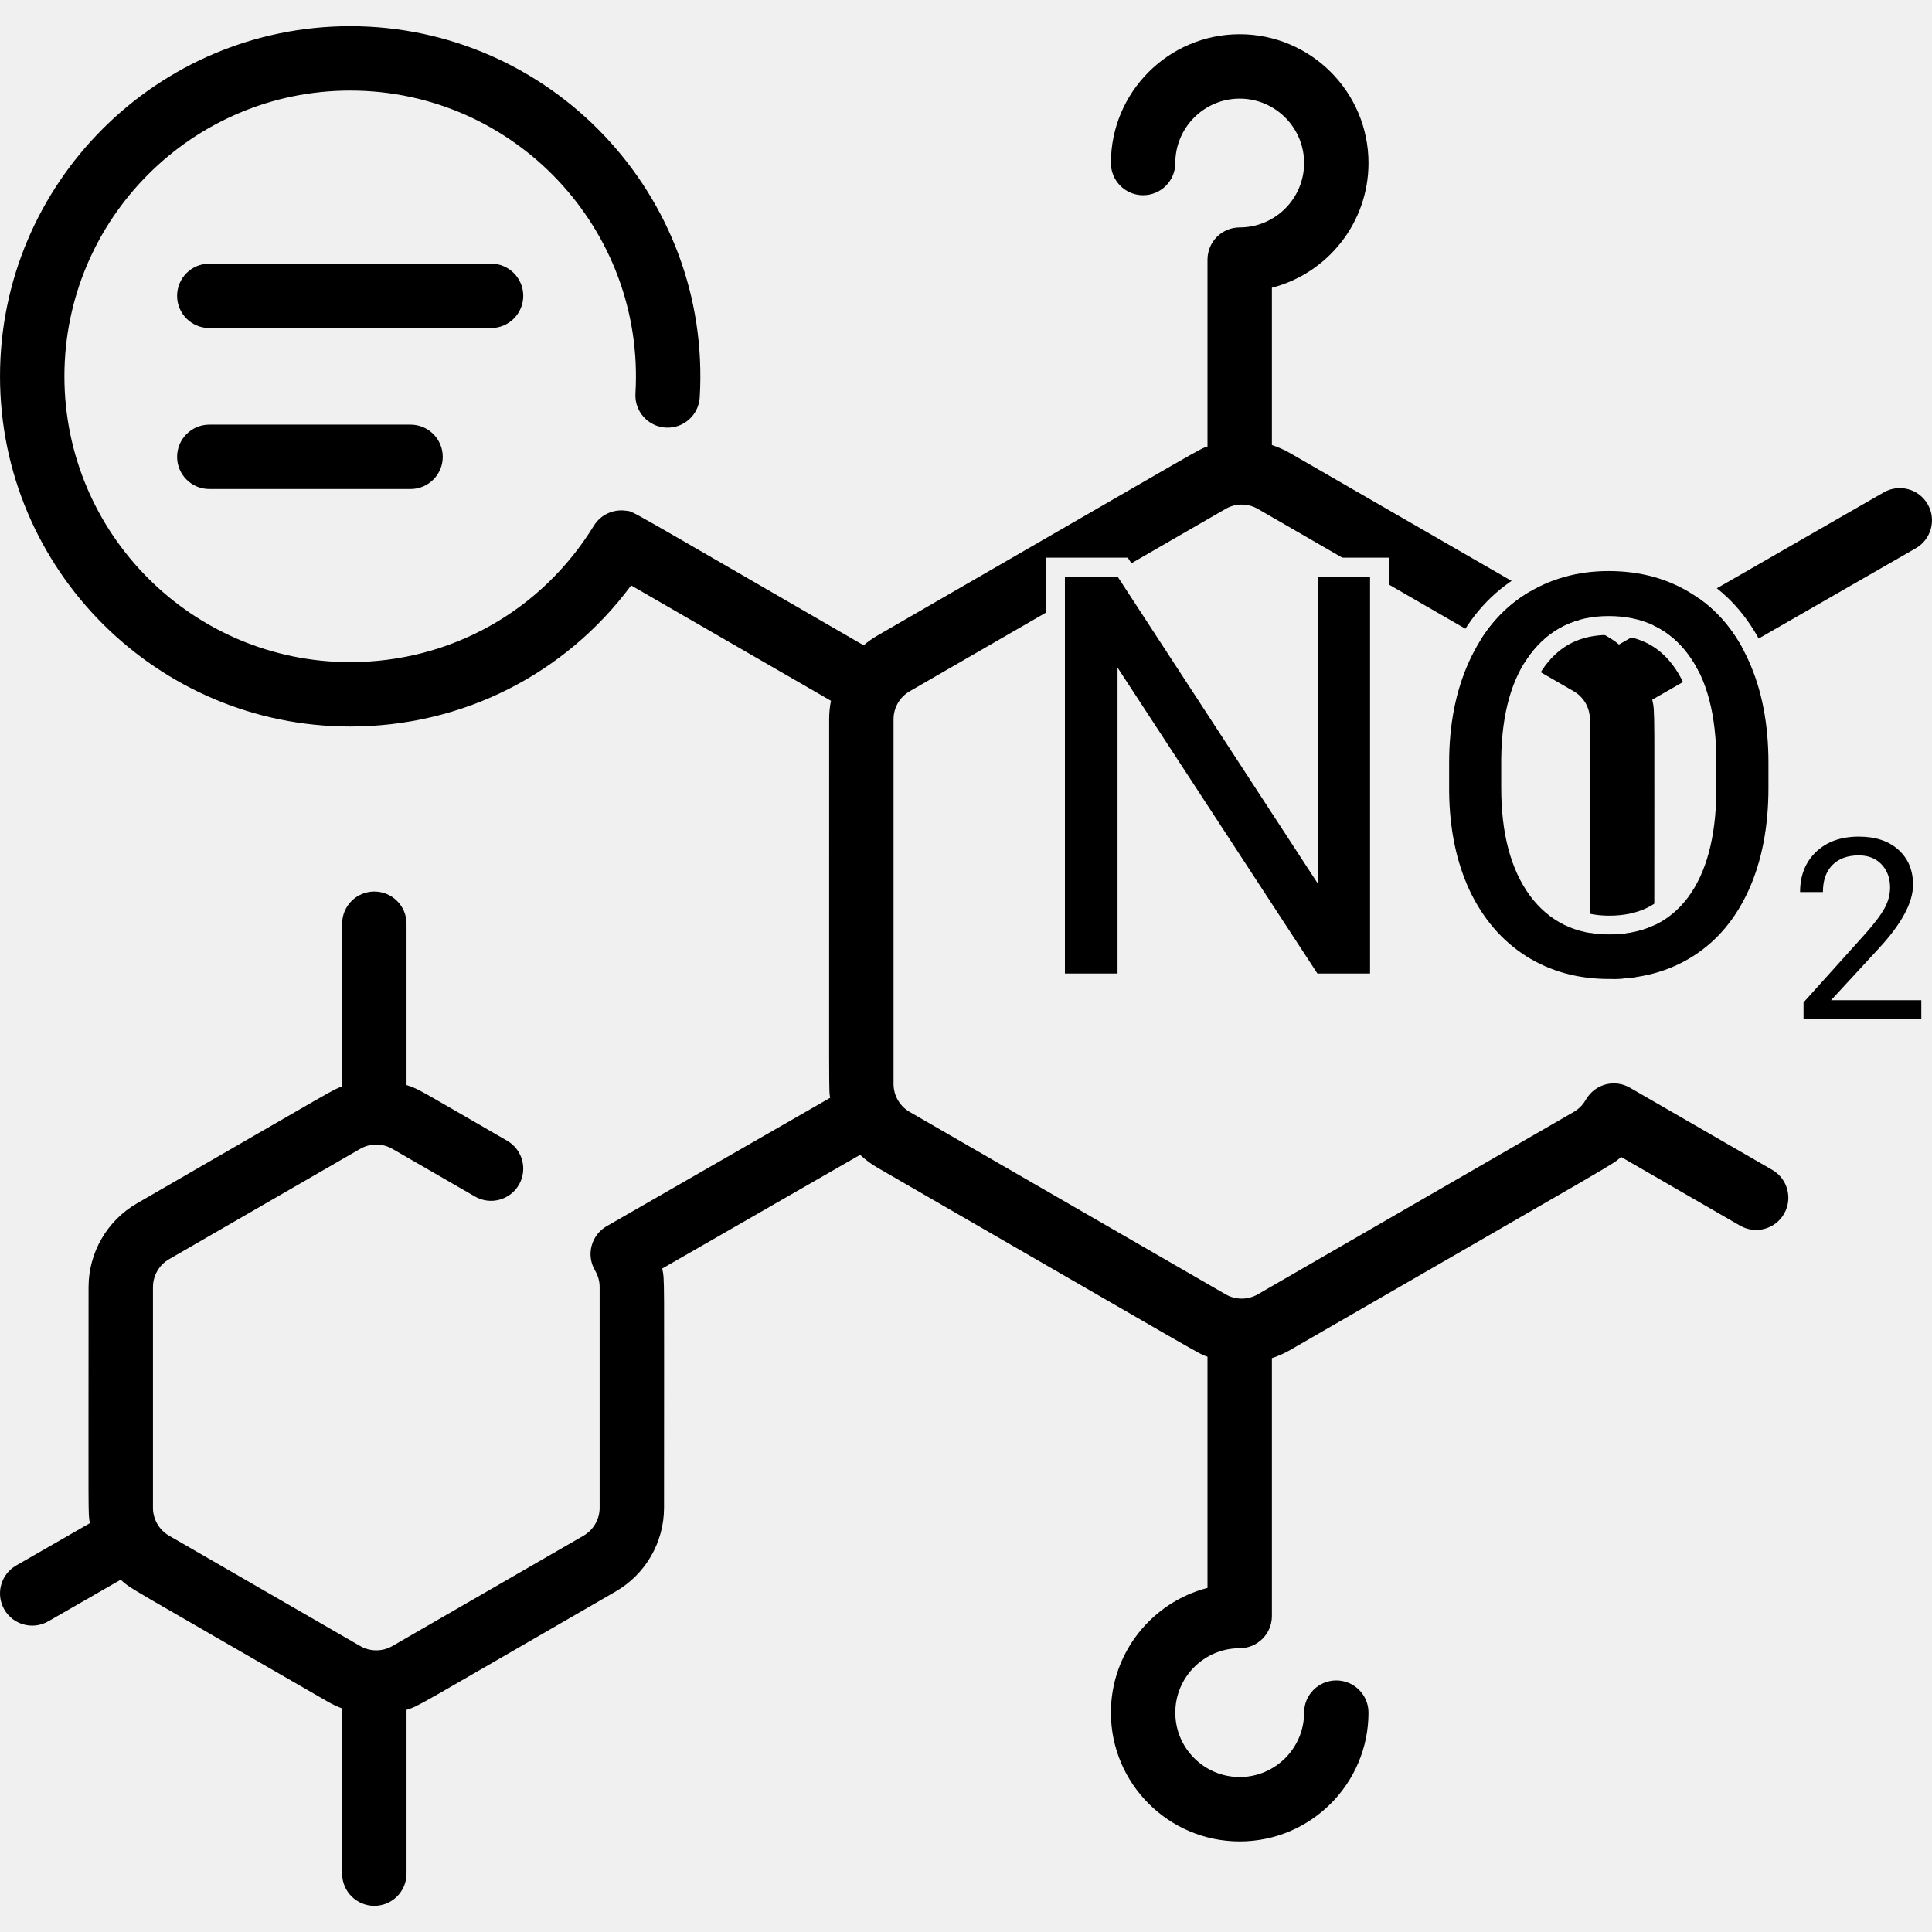
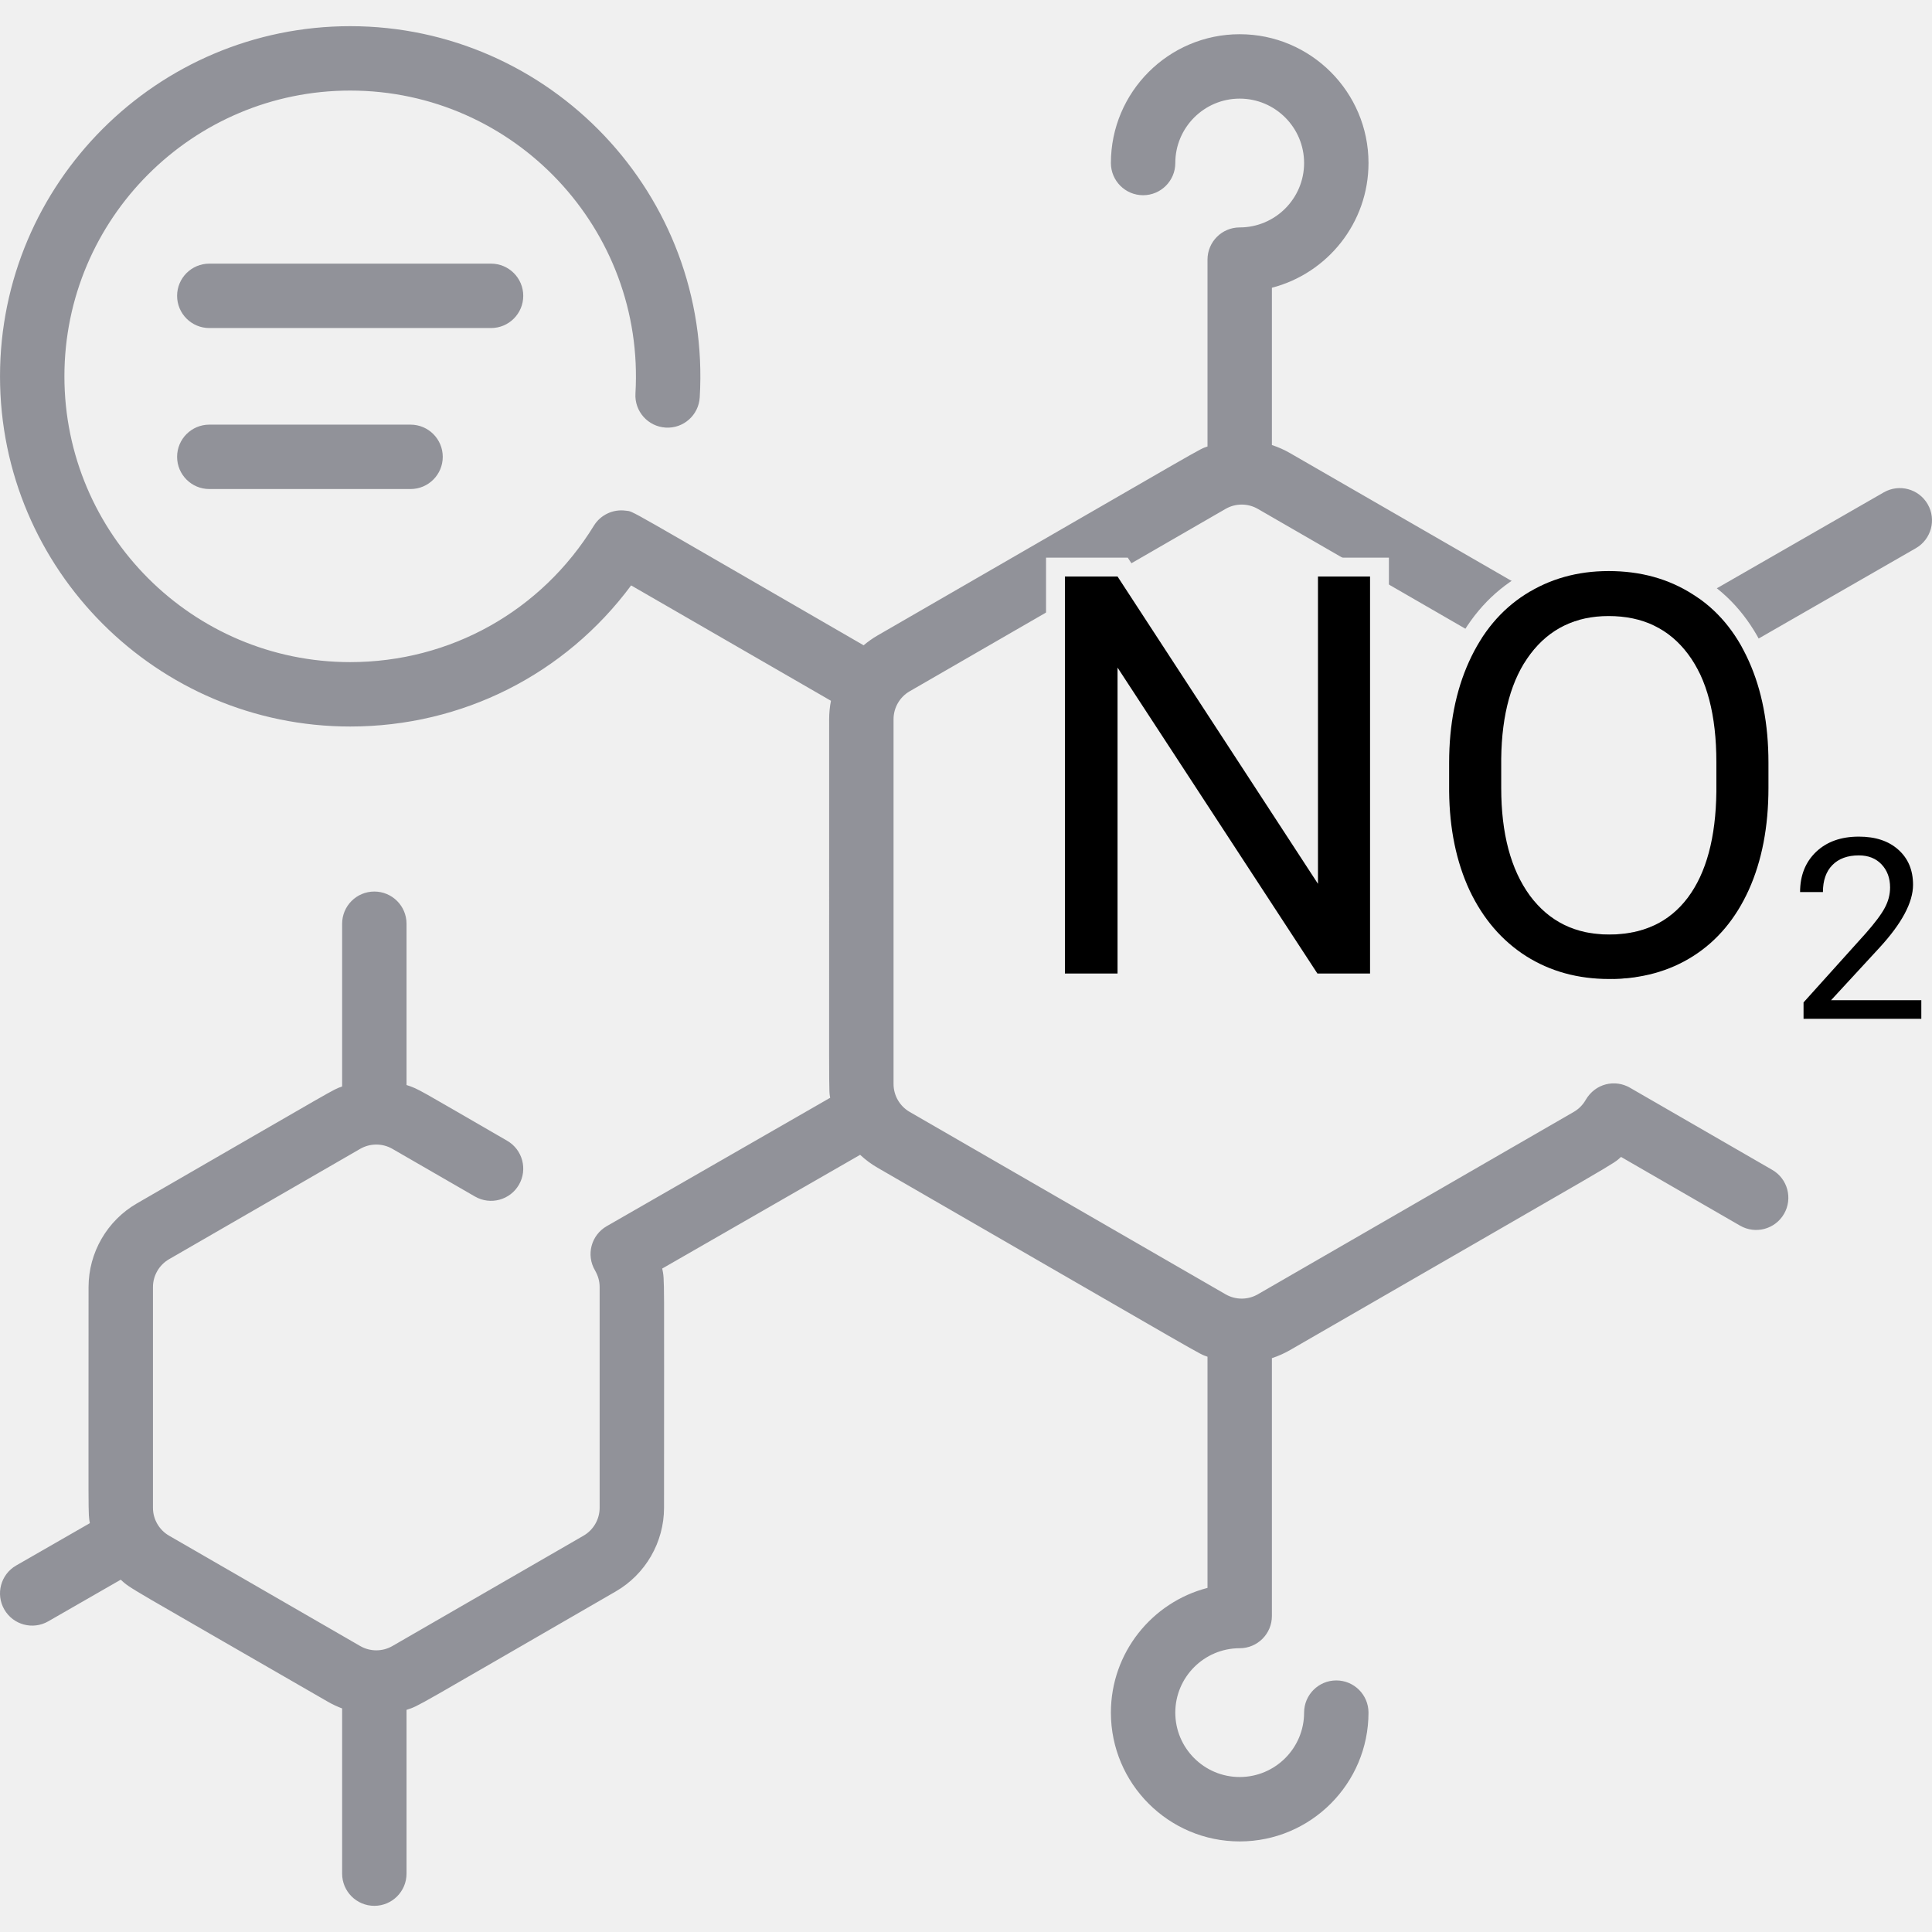
<svg xmlns="http://www.w3.org/2000/svg" width="512" height="512" viewBox="0 0 512 512" fill="none">
  <g clip-path="url(#clip0)">
    <mask id="mask0" mask-type="alpha" maskUnits="userSpaceOnUse" x="0" y="0" width="512" height="512">
-       <path fill-rule="evenodd" clip-rule="evenodd" d="M512 0H0V512H512V0ZM346.425 263H368.078V147.781H344.275V217.405L298.869 147.781H277.213V263H301.16V193.713L346.425 263ZM296.16 152.781L349.275 234.225V152.781H363.078V258H349.131L296.16 176.918V258H282.213V152.781H296.16ZM468.01 237.877L468.015 237.866C471.83 229.387 473.658 219.652 473.658 208.787V202.139C473.658 191.322 471.83 181.616 468.019 173.142C464.198 164.596 458.624 157.886 451.243 153.254C443.949 148.598 435.581 146.336 426.311 146.336C417.148 146.336 408.826 148.64 401.501 153.34C394.184 158.017 388.623 164.737 384.757 173.263C380.896 181.779 379.035 191.441 379.035 202.139V209.751L379.035 209.775C379.137 220.278 381.053 229.747 384.921 238.067L384.929 238.085L384.938 238.102C388.866 246.383 394.45 252.941 401.721 257.588L401.733 257.595L401.744 257.602C409.025 262.201 417.315 264.445 426.455 264.445C435.763 264.445 444.138 262.213 451.397 257.593C458.669 252.966 464.188 246.316 468.01 237.877ZM448.568 157.479C455.024 161.525 459.986 167.427 463.455 175.184C466.924 182.892 468.658 191.877 468.658 202.139V208.787C468.658 219.097 466.924 228.106 463.455 235.814C459.986 243.475 455.072 249.328 448.713 253.375C442.354 257.422 434.934 259.445 426.455 259.445C418.169 259.445 410.822 257.422 404.414 253.375C398.007 249.28 393.02 243.475 389.455 235.959C385.938 228.395 384.132 219.651 384.035 209.727V202.139C384.035 192.021 385.794 183.085 389.311 175.328C392.827 167.572 397.79 161.646 404.197 157.551C410.653 153.408 418.024 151.336 426.311 151.336C434.742 151.336 442.161 153.383 448.568 157.479ZM443.336 176.3L443.342 176.307L443.347 176.314C447.45 181.758 449.855 190.087 449.855 201.994V209.769C449.714 221.368 447.301 229.529 443.273 234.903C439.407 240.015 434.024 242.666 426.455 242.666C419.06 242.666 413.574 239.919 409.455 234.371C405.235 228.576 402.838 220.23 402.838 208.787V201.086C402.979 189.88 405.417 181.816 409.562 176.316C413.627 170.936 419.029 168.26 426.311 168.26C433.885 168.26 439.352 170.974 443.336 176.3ZM447.268 237.91C452.182 231.358 454.711 221.988 454.855 209.799V201.994C454.855 189.516 452.35 179.953 447.34 173.305C442.329 166.608 435.32 163.26 426.311 163.26C417.542 163.26 410.629 166.608 405.57 173.305C400.56 179.953 397.982 189.203 397.838 201.055V208.787C397.838 220.88 400.367 230.395 405.426 237.332C410.533 244.221 417.542 247.666 426.455 247.666C435.416 247.666 442.354 244.414 447.268 237.91Z" fill="#C4C4C4" />
+       <path fill-rule="evenodd" clip-rule="evenodd" d="M512 0H0V512H512V0ZM346.425 263H368.078V147.781H344.275V217.405L298.869 147.781H277.213V263H301.16V193.713L346.425 263ZM296.16 152.781L349.275 234.225V152.781H363.078V258H349.131L296.16 176.918V258H282.213V152.781H296.16ZM468.01 237.877L468.015 237.866C471.83 229.387 473.658 219.652 473.658 208.787V202.139C473.658 191.322 471.83 181.616 468.019 173.142C464.198 164.596 458.624 157.886 451.243 153.254C443.949 148.598 435.581 146.336 426.311 146.336C417.148 146.336 408.826 148.64 401.501 153.34C394.184 158.017 388.623 164.737 384.757 173.263C380.896 181.779 379.035 191.441 379.035 202.139V209.751L379.035 209.775C379.137 220.278 381.053 229.747 384.921 238.067L384.929 238.085L384.938 238.102C388.866 246.383 394.45 252.941 401.721 257.588L401.733 257.595L401.744 257.602C409.025 262.201 417.315 264.445 426.455 264.445C435.763 264.445 444.138 262.213 451.397 257.593C458.669 252.966 464.188 246.316 468.01 237.877ZM448.568 157.479C455.024 161.525 459.986 167.427 463.455 175.184C466.924 182.892 468.658 191.877 468.658 202.139V208.787C468.658 219.097 466.924 228.106 463.455 235.814C459.986 243.475 455.072 249.328 448.713 253.375C442.354 257.422 434.934 259.445 426.455 259.445C418.169 259.445 410.822 257.422 404.414 253.375C398.007 249.28 393.02 243.475 389.455 235.959C385.938 228.395 384.132 219.651 384.035 209.727V202.139C384.035 192.021 385.794 183.085 389.311 175.328C392.827 167.572 397.79 161.646 404.197 157.551C410.653 153.408 418.024 151.336 426.311 151.336C434.742 151.336 442.161 153.383 448.568 157.479ZM447.268 237.91C452.182 231.358 454.711 221.988 454.855 209.799V201.994C454.855 189.516 452.35 179.953 447.34 173.305C442.329 166.608 435.32 163.26 426.311 163.26C417.542 163.26 410.629 166.608 405.57 173.305C400.56 179.953 397.982 189.203 397.838 201.055V208.787C397.838 220.88 400.367 230.395 405.426 237.332C410.533 244.221 417.542 247.666 426.455 247.666C435.416 247.666 442.354 244.414 447.268 237.91Z" fill="#C4C4C4" />
    </mask>
    <g mask="url(#mask0)">
-       <path d="M510.864 133.632C508.515 129.545 503.299 128.138 499.214 130.485L429.029 170.813C426.415 168.664 432.189 172.22 341.867 120.076C340.331 119.189 338.72 118.48 337.067 117.939V76.254C351.772 72.456 362.667 59.077 362.667 43.202C362.667 24.381 347.355 9.069 328.533 9.069C309.712 9.069 294.4 24.381 294.4 43.202C294.4 47.914 298.221 51.735 302.934 51.735C307.646 51.735 311.467 47.914 311.467 43.202C311.467 33.792 319.123 26.135 328.533 26.135C337.944 26.135 345.6 33.792 345.6 43.202C345.6 52.612 337.944 60.269 328.533 60.269C323.821 60.269 320 64.089 320 68.802V118.325C317.122 119.412 324.322 115.432 232.534 168.421C231.225 169.178 230.007 170.05 228.871 171.008C163.479 133.254 168.197 135.669 165.836 135.336C162.488 134.866 159.153 136.434 157.381 139.317C143.474 161.953 119.333 175.468 92.802 175.468C51.043 175.468 17.069 141.494 17.069 99.735C17.069 57.976 51.043 24.002 92.802 24.002C136.312 24.002 170.981 60.728 168.4 104.295C168.123 109 171.711 113.038 176.416 113.317C181.125 113.605 185.159 110.006 185.438 105.302C188.617 51.654 145.823 6.937 92.803 6.937C41.633 6.937 0.003 48.566 0.003 99.736C0.003 150.906 41.633 192.535 92.803 192.535C122.518 192.535 149.778 178.697 167.255 155.14L220.212 185.715C219.9 187.308 219.735 188.939 219.735 190.592C219.735 296.683 219.62 288.26 220.005 290.921L160.782 324.951C156.699 327.296 155.237 332.557 157.705 336.705C158.473 338.086 158.91 339.442 158.91 341.092V399.582C158.91 402.62 157.275 405.452 154.643 406.971L103.99 436.216C101.358 437.736 98.088 437.736 95.457 436.216L44.803 406.971C42.172 405.452 40.536 402.62 40.536 399.582V341.092C40.536 338.053 42.172 335.222 44.803 333.702L95.455 304.458C98.088 302.939 101.358 302.939 103.989 304.458L125.868 317.09C129.948 319.447 135.167 318.047 137.524 313.967C139.881 309.886 138.482 304.667 134.401 302.311C110.374 288.438 111.107 288.652 107.735 287.544V244.802C107.735 240.089 103.914 236.268 99.201 236.268C94.489 236.268 90.668 240.089 90.668 244.802V287.919C87.816 288.995 91.385 287.101 36.269 318.922C28.373 323.48 23.469 331.975 23.469 341.091C23.469 404.64 23.323 400.644 23.811 403.654L4.284 414.873C0.197 417.221 -1.212 422.437 1.136 426.523C3.492 430.624 8.712 432.011 12.786 429.671L31.989 418.637C34.841 421.2 32.28 419.45 86.922 450.996C88.13 451.692 89.385 452.27 90.668 452.754V496.531C90.668 501.244 94.489 505.065 99.201 505.065C103.914 505.065 107.735 501.244 107.735 496.531V453.129C111.31 451.955 108.508 453.312 163.176 421.75C171.071 417.192 175.975 408.696 175.975 399.579C175.975 336.001 176.164 339.59 175.495 336.177L227.944 306.04C229.331 307.328 230.86 308.479 232.533 309.446C324.205 362.375 317.13 358.459 319.999 359.542V420.811C305.294 424.61 294.399 437.989 294.399 453.864C294.399 472.685 309.711 487.997 328.532 487.997C347.354 487.997 362.665 472.685 362.665 453.864C362.665 449.151 358.845 445.331 354.132 445.331C349.42 445.331 345.599 449.151 345.599 453.864C345.599 463.274 337.942 470.93 328.532 470.93C319.122 470.93 311.466 463.274 311.466 453.864C311.466 444.454 319.122 436.797 328.532 436.797C333.245 436.797 337.066 432.977 337.066 428.264V359.926C338.719 359.384 340.33 358.675 341.866 357.789C433.16 305.084 426.918 308.917 429.587 306.595L461.132 324.809C465.199 327.157 470.425 325.78 472.789 321.686C475.145 317.604 473.746 312.385 469.665 310.029L431.942 288.25C428.072 286.014 422.805 287.018 420.188 291.543C419.441 292.839 418.36 293.918 417.065 294.666L333.332 343.009C330.7 344.528 327.43 344.528 324.799 343.009L241.066 294.666C238.435 293.147 236.8 290.315 236.8 287.276V190.591C236.8 187.552 238.435 184.72 241.066 183.201L324.799 134.858C327.43 133.338 330.7 133.339 333.332 134.858L417.065 183.201C419.697 184.72 421.332 187.552 421.332 190.591V251.235C421.332 255.947 425.153 259.768 429.865 259.768C434.578 259.768 438.398 255.947 438.398 251.235C438.398 185.665 438.621 189.073 437.863 185.421L507.716 145.283C511.803 142.935 513.212 137.719 510.864 133.632V133.632Z" fill="black" />
-       <path d="M138.667 78.401C138.667 73.688 134.846 69.867 130.134 69.867H55.467C50.755 69.867 46.934 73.688 46.934 78.401C46.934 83.113 50.755 86.934 55.467 86.934H130.134C134.847 86.934 138.667 83.114 138.667 78.401Z" fill="black" />
-       <path d="M55.467 112.534C50.755 112.534 46.934 116.354 46.934 121.067C46.934 125.779 50.755 129.6 55.467 129.6H108.8C113.513 129.6 117.334 125.779 117.334 121.067C117.334 116.354 113.513 112.534 108.8 112.534H55.467Z" fill="black" />
+       <path d="M510.864 133.632C508.515 129.545 503.299 128.138 499.214 130.485L429.029 170.813C426.415 168.664 432.189 172.22 341.867 120.076C340.331 119.189 338.72 118.48 337.067 117.939V76.254C351.772 72.456 362.667 59.077 362.667 43.202C362.667 24.381 347.355 9.069 328.533 9.069C309.712 9.069 294.4 24.381 294.4 43.202C294.4 47.914 298.221 51.735 302.934 51.735C307.646 51.735 311.467 47.914 311.467 43.202C311.467 33.792 319.123 26.135 328.533 26.135C337.944 26.135 345.6 33.792 345.6 43.202C345.6 52.612 337.944 60.269 328.533 60.269C323.821 60.269 320 64.089 320 68.802V118.325C317.122 119.412 324.322 115.432 232.534 168.421C231.225 169.178 230.007 170.05 228.871 171.008C163.479 133.254 168.197 135.669 165.836 135.336C162.488 134.866 159.153 136.434 157.381 139.317C143.474 161.953 119.333 175.468 92.802 175.468C51.043 175.468 17.069 141.494 17.069 99.735C17.069 57.976 51.043 24.002 92.802 24.002C136.312 24.002 170.981 60.728 168.4 104.295C168.123 109 171.711 113.038 176.416 113.317C181.125 113.605 185.159 110.006 185.438 105.302C188.617 51.654 145.823 6.937 92.803 6.937C41.633 6.937 0.003 48.566 0.003 99.736C0.003 150.906 41.633 192.535 92.803 192.535C122.518 192.535 149.778 178.697 167.255 155.14L220.212 185.715C219.9 187.308 219.735 188.939 219.735 190.592C219.735 296.683 219.62 288.26 220.005 290.921L160.782 324.951C156.699 327.296 155.237 332.557 157.705 336.705C158.473 338.086 158.91 339.442 158.91 341.092V399.582C158.91 402.62 157.275 405.452 154.643 406.971L103.99 436.216C101.358 437.736 98.088 437.736 95.457 436.216L44.803 406.971C42.172 405.452 40.536 402.62 40.536 399.582V341.092C40.536 338.053 42.172 335.222 44.803 333.702L95.455 304.458C98.088 302.939 101.358 302.939 103.989 304.458L125.868 317.09C129.948 319.447 135.167 318.047 137.524 313.967C139.881 309.886 138.482 304.667 134.401 302.311C110.374 288.438 111.107 288.652 107.735 287.544V244.802C107.735 240.089 103.914 236.268 99.201 236.268C94.489 236.268 90.668 240.089 90.668 244.802V287.919C87.816 288.995 91.385 287.101 36.269 318.922C28.373 323.48 23.469 331.975 23.469 341.091C23.469 404.64 23.323 400.644 23.811 403.654L4.284 414.873C0.197 417.221 -1.212 422.437 1.136 426.523C3.492 430.624 8.712 432.011 12.786 429.671L31.989 418.637C34.841 421.2 32.28 419.45 86.922 450.996C88.13 451.692 89.385 452.27 90.668 452.754V496.531C90.668 501.244 94.489 505.065 99.201 505.065C103.914 505.065 107.735 501.244 107.735 496.531V453.129C111.31 451.955 108.508 453.312 163.176 421.75C171.071 417.192 175.975 408.696 175.975 399.579C175.975 336.001 176.164 339.59 175.495 336.177L227.944 306.04C229.331 307.328 230.86 308.479 232.533 309.446C324.205 362.375 317.13 358.459 319.999 359.542V420.811C305.294 424.61 294.399 437.989 294.399 453.864C294.399 472.685 309.711 487.997 328.532 487.997C347.354 487.997 362.665 472.685 362.665 453.864C362.665 449.151 358.845 445.331 354.132 445.331C349.42 445.331 345.599 449.151 345.599 453.864C345.599 463.274 337.942 470.93 328.532 470.93C319.122 470.93 311.466 463.274 311.466 453.864C311.466 444.454 319.122 436.797 328.532 436.797C333.245 436.797 337.066 432.977 337.066 428.264V359.926C338.719 359.384 340.33 358.675 341.866 357.789C433.16 305.084 426.918 308.917 429.587 306.595L461.132 324.809C465.199 327.157 470.425 325.78 472.789 321.686C475.145 317.604 473.746 312.385 469.665 310.029L431.942 288.25C428.072 286.014 422.805 287.018 420.188 291.543C419.441 292.839 418.36 293.918 417.065 294.666L333.332 343.009C330.7 344.528 327.43 344.528 324.799 343.009L241.066 294.666C238.435 293.147 236.8 290.315 236.8 287.276V190.591C236.8 187.552 238.435 184.72 241.066 183.201L324.799 134.858C327.43 133.338 330.7 133.339 333.332 134.858L417.065 183.201C419.697 184.72 421.332 187.552 421.332 190.591V251.235C421.332 255.947 425.153 259.768 429.865 259.768C434.578 259.768 438.398 255.947 438.398 251.235C438.398 185.665 438.621 189.073 437.863 185.421L507.716 145.283C511.803 142.935 513.212 137.719 510.864 133.632V133.632Z" fill="#919299" />
+       <path d="M138.667 78.401C138.667 73.688 134.846 69.867 130.134 69.867H55.467C50.755 69.867 46.934 73.688 46.934 78.401C46.934 83.113 50.755 86.934 55.467 86.934H130.134C134.847 86.934 138.667 83.114 138.667 78.401Z" fill="#919299" />
+       <path d="M55.467 112.534C50.755 112.534 46.934 116.354 46.934 121.067C46.934 125.779 50.755 129.6 55.467 129.6H108.8C113.513 129.6 117.334 125.779 117.334 121.067C117.334 116.354 113.513 112.534 108.8 112.534H55.467Z" fill="#919299" />
    </g>
    <path d="M509.168 270H477.958V265.649L494.447 247.329C496.889 244.559 498.569 242.312 499.485 240.589C500.423 238.845 500.892 237.045 500.892 235.191C500.892 232.705 500.139 230.666 498.634 229.074C497.129 227.482 495.123 226.686 492.615 226.686C489.605 226.686 487.26 227.547 485.581 229.27C483.924 230.971 483.095 233.348 483.095 236.402H477.042C477.042 232.018 478.449 228.474 481.263 225.77C484.098 223.065 487.882 221.713 492.615 221.713C497.042 221.713 500.543 222.88 503.116 225.213C505.69 227.525 506.977 230.611 506.977 234.472C506.977 239.161 503.989 244.744 498.013 251.222L485.254 265.06H509.168V270Z" fill="black" />
    <path d="M363.078 258H349.131L296.16 176.918V258H282.213V152.781H296.16L349.275 234.225V152.781H363.078V258ZM468.658 208.787C468.658 219.097 466.924 228.106 463.455 235.814C459.986 243.475 455.072 249.328 448.713 253.375C442.354 257.422 434.934 259.445 426.455 259.445C418.169 259.445 410.822 257.422 404.414 253.375C398.007 249.28 393.02 243.475 389.455 235.959C385.938 228.395 384.132 219.651 384.035 209.727V202.139C384.035 192.021 385.794 183.085 389.311 175.328C392.827 167.572 397.79 161.646 404.197 157.551C410.653 153.408 418.024 151.336 426.311 151.336C434.742 151.336 442.161 153.383 448.568 157.479C455.024 161.525 459.986 167.427 463.455 175.184C466.924 182.892 468.658 191.877 468.658 202.139V208.787ZM454.855 201.994C454.855 189.516 452.35 179.953 447.34 173.305C442.329 166.608 435.32 163.26 426.311 163.26C417.542 163.26 410.629 166.608 405.57 173.305C400.56 179.953 397.982 189.203 397.838 201.055V208.787C397.838 220.88 400.367 230.395 405.426 237.332C410.533 244.221 417.542 247.666 426.455 247.666C435.416 247.666 442.354 244.414 447.268 237.91C452.182 231.358 454.711 221.988 454.855 209.799V201.994Z" fill="black" />
  </g>
  <defs>
    <clipPath id="clip0">
      <rect width="512" height="512" fill="white" />
    </clipPath>
  </defs>
</svg>
